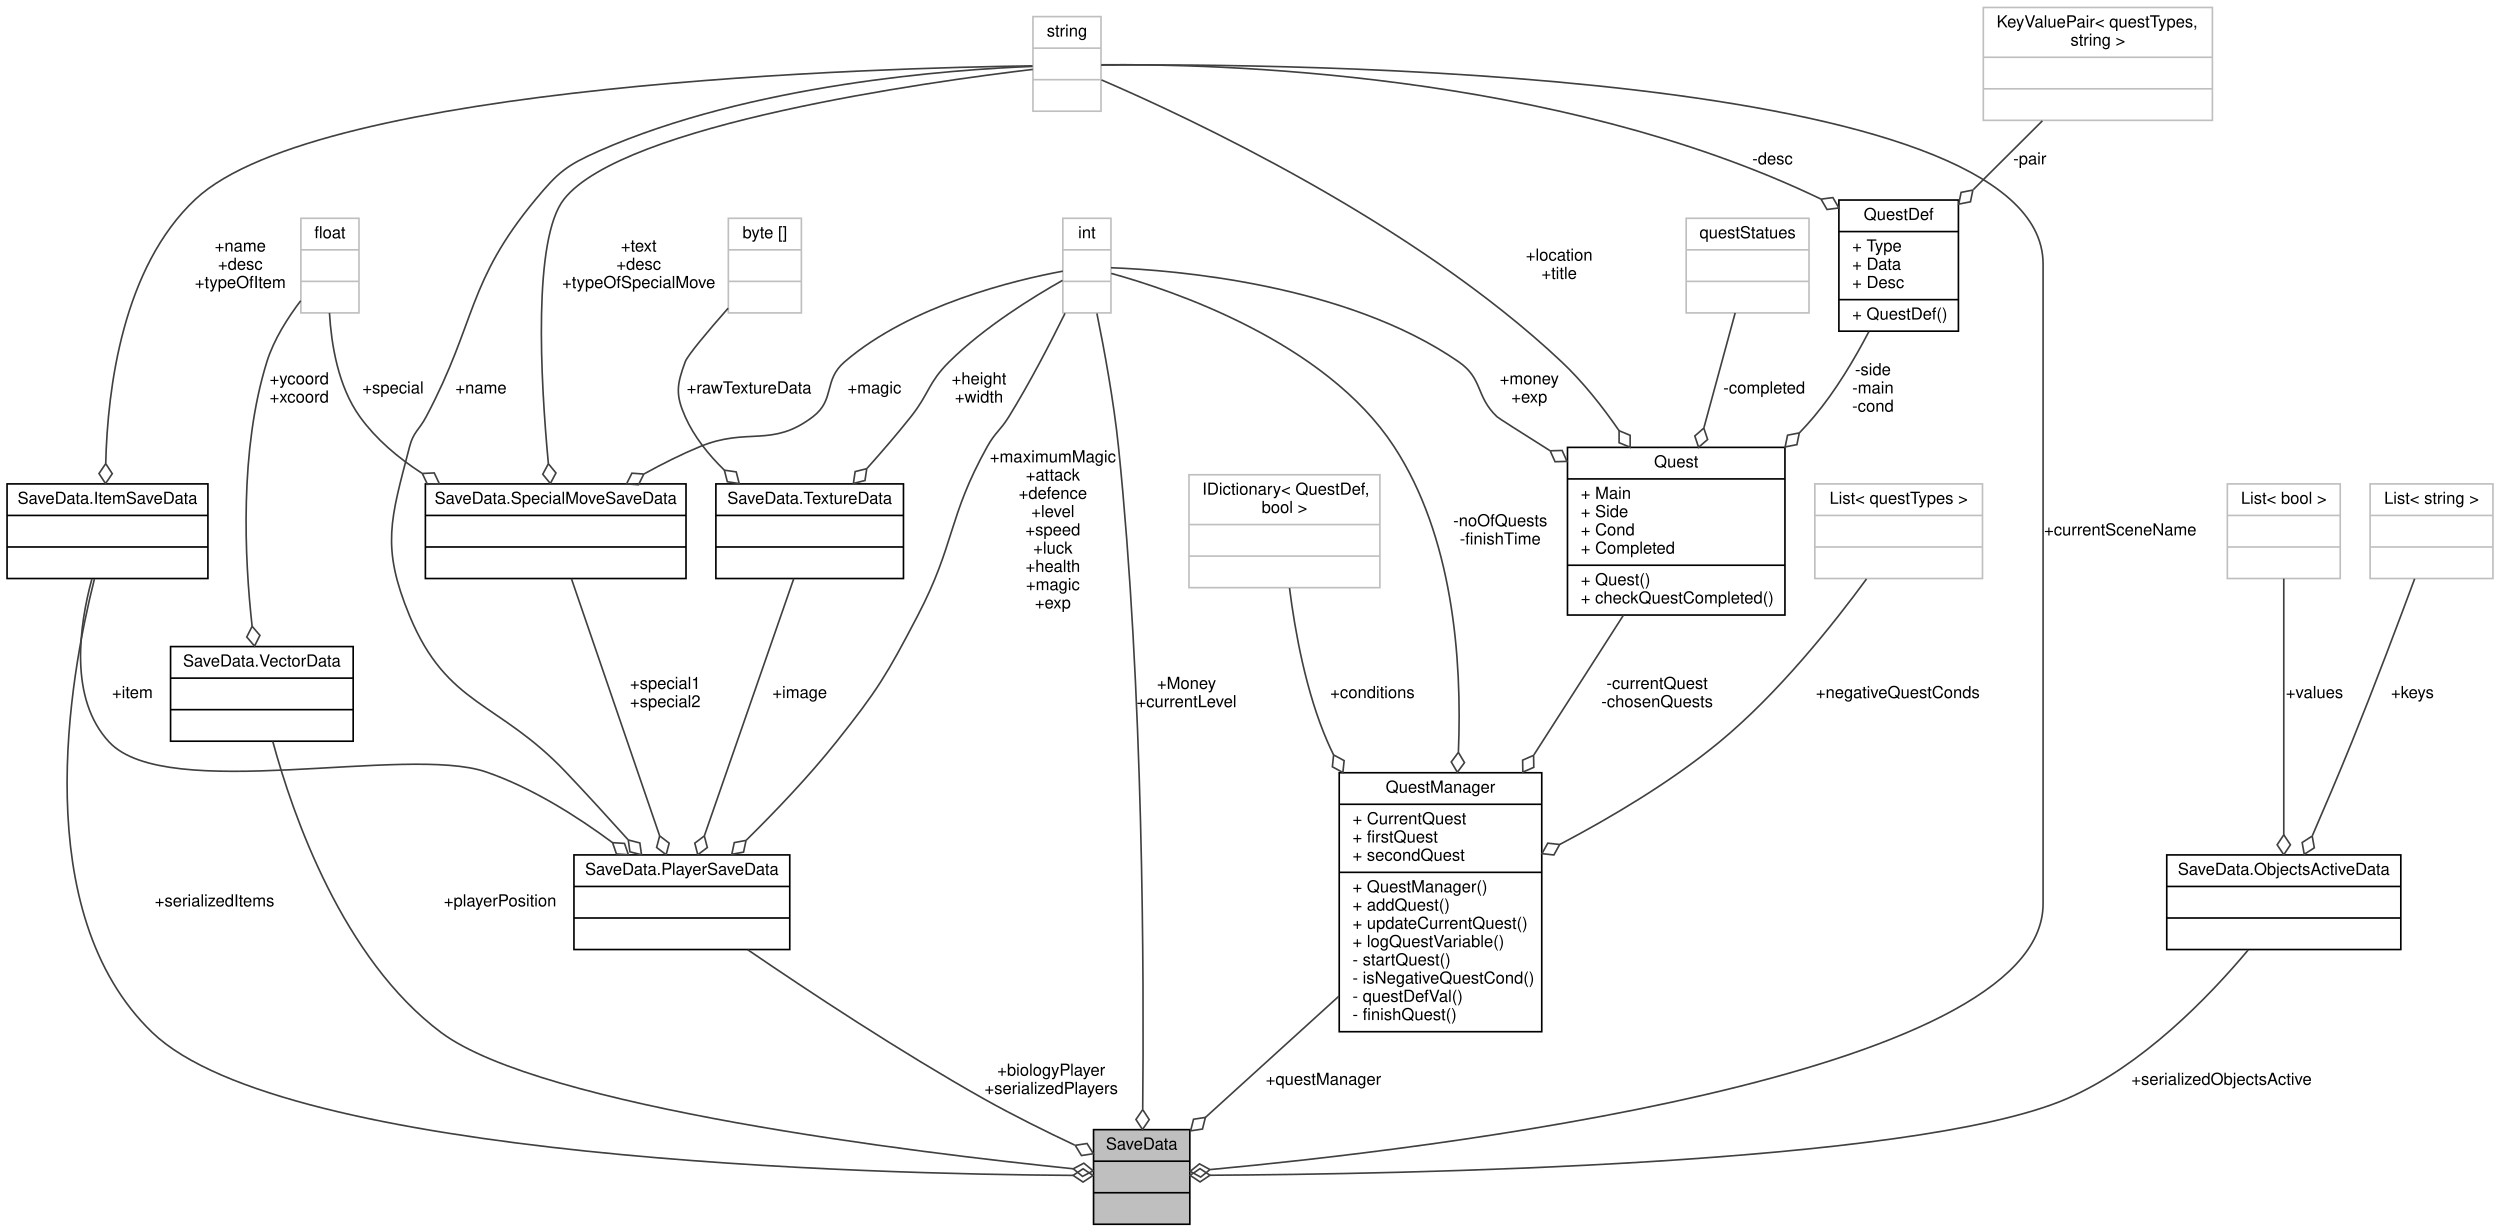
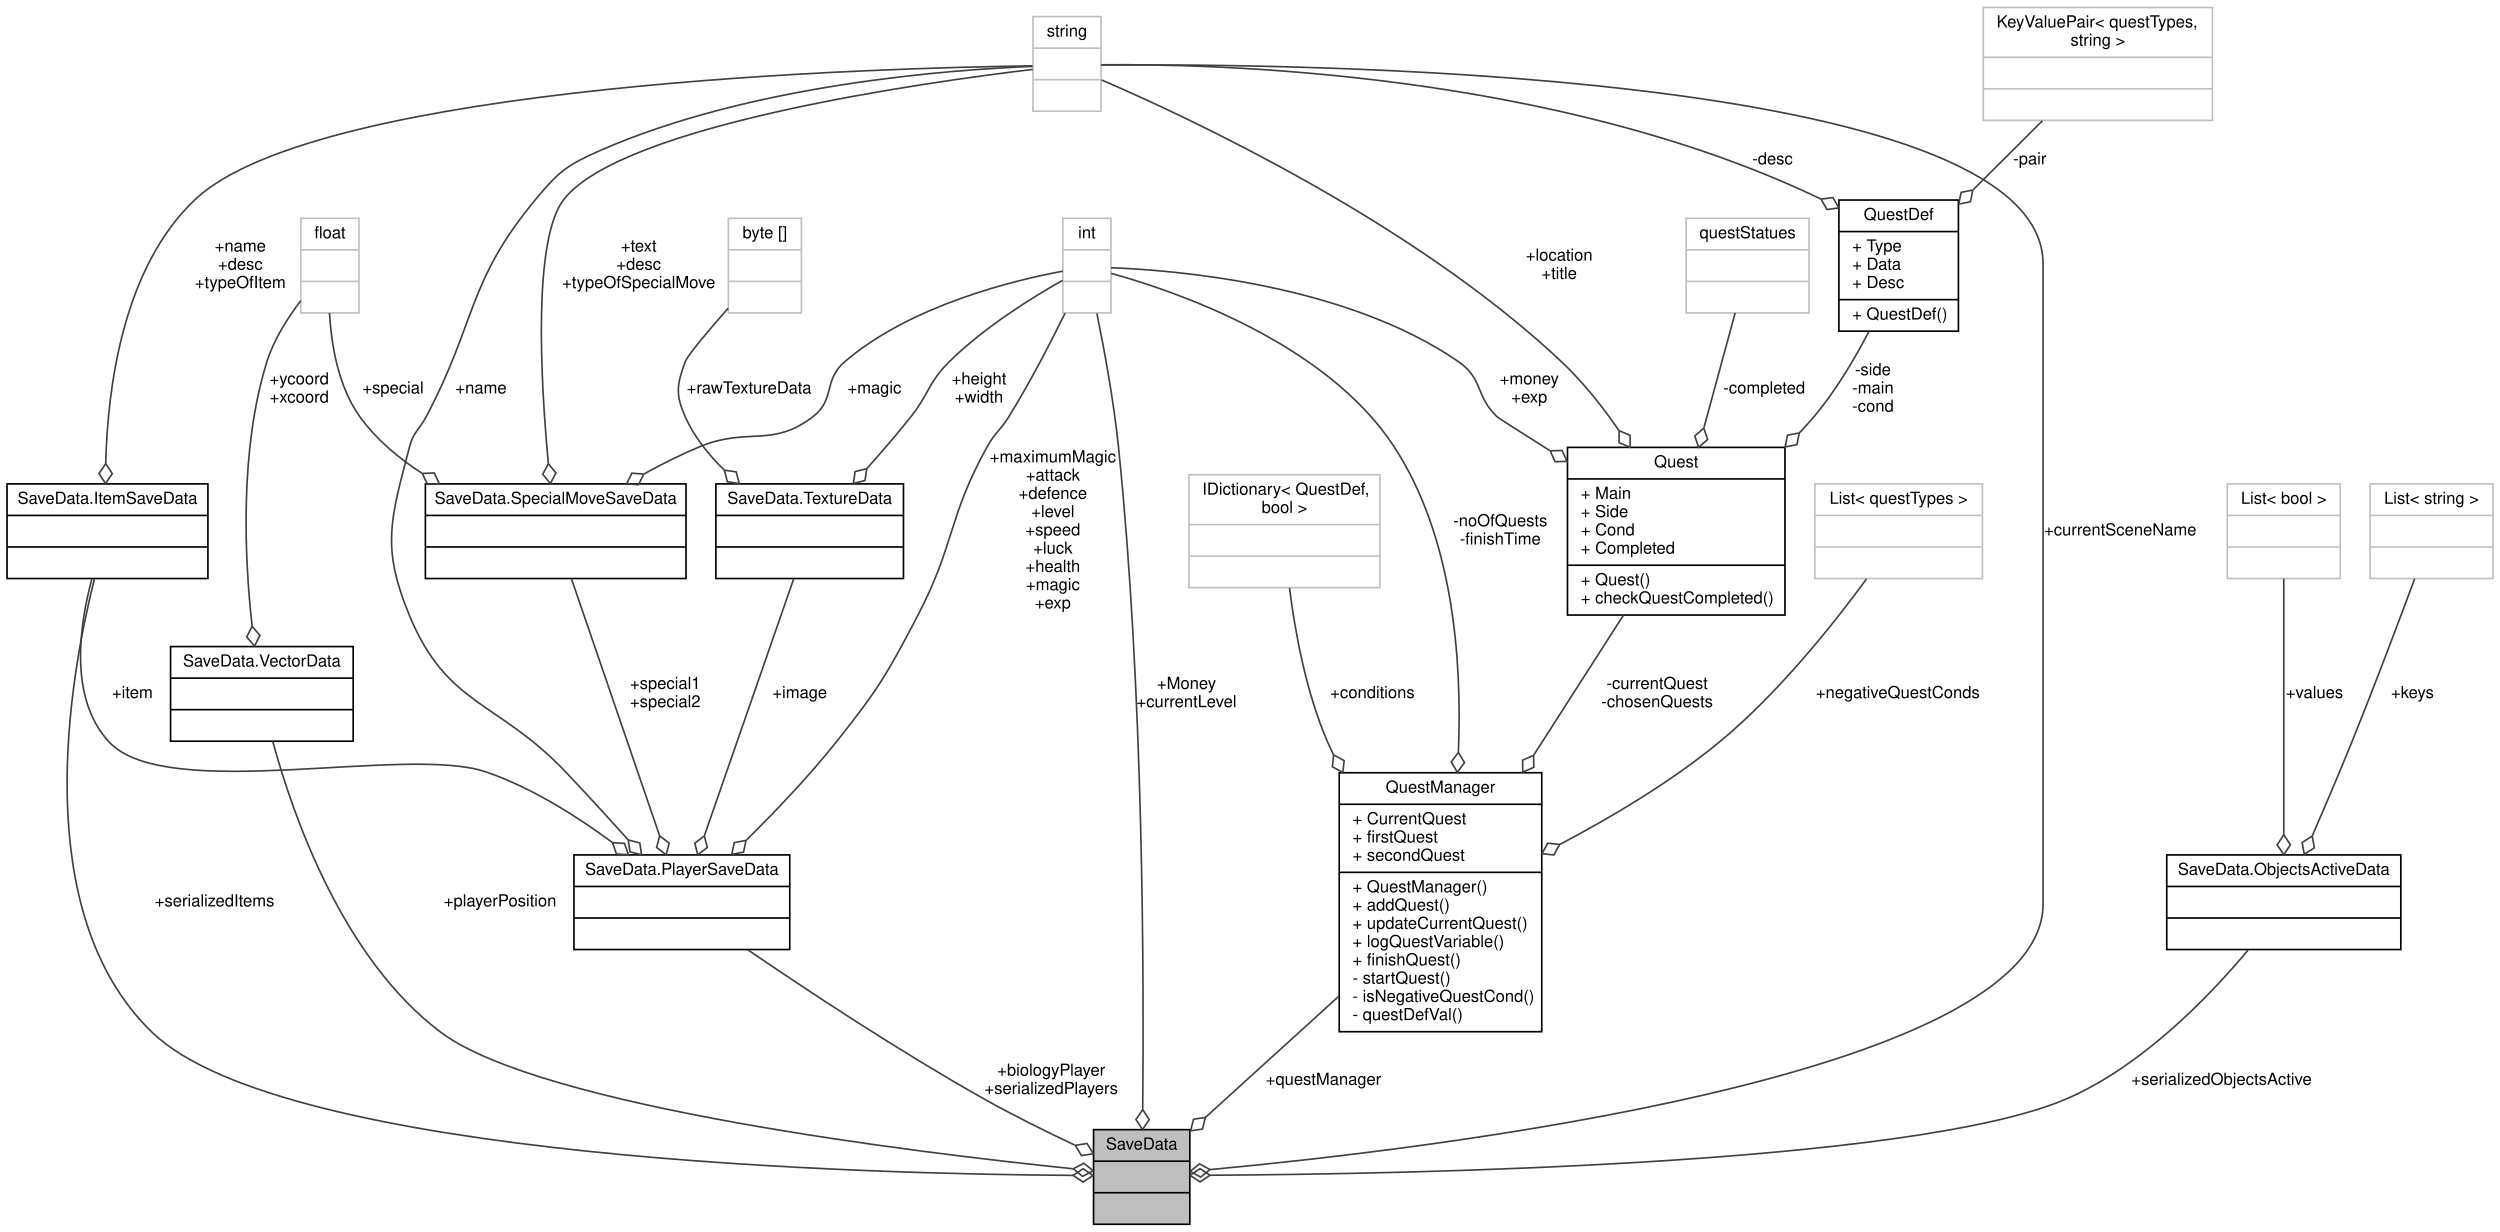
<svg xmlns="http://www.w3.org/2000/svg" xmlns:xlink="http://www.w3.org/1999/xlink" width="1506pt" height="742pt" viewBox="0.00 0.00 1505.50 742.00">
  <g id="graph0" class="graph" transform="scale(1 1) rotate(0) translate(4 738)">
    <g id="node1" class="node">
      <polygon fill="#bfbfbf" stroke="black" points="654.5,-0.5 654.5,-57.5 712.5,-57.5 712.5,-0.5 654.5,-0.5" />
      <text text-anchor="middle" x="683.5" y="-45.5" font-family="Helvetica,sans-Serif" font-size="10.00">SaveData</text>
      <polyline fill="none" stroke="black" points="654.5,-38.5 712.5,-38.5 " />
      <text text-anchor="middle" x="683.5" y="-26.5" font-family="Helvetica,sans-Serif" font-size="10.00"> </text>
      <polyline fill="none" stroke="black" points="654.5,-19.5 712.5,-19.5 " />
      <text text-anchor="middle" x="683.5" y="-7.5" font-family="Helvetica,sans-Serif" font-size="10.00"> </text>
    </g>
    <g id="node2" class="node">
      <g id="a_node2">
        <a xlink:href="class_save_data_1_1_vector_data.html" target="_top" xlink:title="A serialzable class to represent 2D vector information. ">
          <polygon fill="none" stroke="black" points="98.5,-291.5 98.5,-348.5 208.5,-348.5 208.5,-291.5 98.5,-291.5" />
          <text text-anchor="middle" x="153.5" y="-336.5" font-family="Helvetica,sans-Serif" font-size="10.00">SaveData.VectorData</text>
          <polyline fill="none" stroke="black" points="98.5,-329.5 208.5,-329.5 " />
          <text text-anchor="middle" x="153.5" y="-317.5" font-family="Helvetica,sans-Serif" font-size="10.00"> </text>
          <polyline fill="none" stroke="black" points="98.5,-310.5 208.5,-310.5 " />
          <text text-anchor="middle" x="153.5" y="-298.5" font-family="Helvetica,sans-Serif" font-size="10.00"> </text>
        </a>
      </g>
    </g>
    <g id="edge1" class="edge">
      <path fill="none" stroke="#404040" d="M160.061,-291.374C172.114,-246.992 202.167,-160.31 261.5,-116 321.782,-70.981 548.082,-43.596 642.121,-33.941" />
      <polygon fill="none" stroke="#404040" points="642.282,-33.925 647.851,-29.343 654.222,-32.722 648.653,-37.303 642.282,-33.925" />
      <text text-anchor="middle" x="297" y="-192" font-family="Helvetica,sans-Serif" font-size="10.00"> +playerPosition</text>
    </g>
    <g id="node3" class="node">
      <polygon fill="none" stroke="#bfbfbf" points="177,-549.5 177,-606.5 212,-606.5 212,-549.5 177,-549.5" />
      <text text-anchor="middle" x="194.5" y="-594.5" font-family="Helvetica,sans-Serif" font-size="10.00">float</text>
      <polyline fill="none" stroke="#bfbfbf" points="177,-587.5 212,-587.5 " />
      <text text-anchor="middle" x="194.5" y="-575.5" font-family="Helvetica,sans-Serif" font-size="10.00"> </text>
      <polyline fill="none" stroke="#bfbfbf" points="177,-568.5 212,-568.5 " />
      <text text-anchor="middle" x="194.5" y="-556.5" font-family="Helvetica,sans-Serif" font-size="10.00"> </text>
    </g>
    <g id="edge2" class="edge">
      <path fill="none" stroke="#404040" d="M176.911,-556.849C169.067,-546.558 160.668,-533.401 156.5,-520 139.982,-466.892 143.05,-401.895 147.604,-360.955" />
      <polygon fill="none" stroke="#404040" points="147.633,-360.721 144.385,-354.283 149.079,-348.808 152.327,-355.247 147.633,-360.721" />
      <text text-anchor="middle" x="176" y="-506.5" font-family="Helvetica,sans-Serif" font-size="10.00"> +ycoord</text>
      <text text-anchor="middle" x="176" y="-495.5" font-family="Helvetica,sans-Serif" font-size="10.00">+xcoord</text>
    </g>
    <g id="node18" class="node">
      <g id="a_node18">
        <a xlink:href="class_save_data_1_1_special_move_save_data.html" target="_top" xlink:title="A serializable class to represent a SpecialMove. ">
          <polygon fill="none" stroke="black" points="252,-389.5 252,-446.5 409,-446.5 409,-389.5 252,-389.5" />
          <text text-anchor="middle" x="330.5" y="-434.5" font-family="Helvetica,sans-Serif" font-size="10.00">SaveData.SpecialMoveSaveData</text>
          <polyline fill="none" stroke="black" points="252,-427.5 409,-427.5 " />
          <text text-anchor="middle" x="330.5" y="-415.5" font-family="Helvetica,sans-Serif" font-size="10.00"> </text>
          <polyline fill="none" stroke="black" points="252,-408.5 409,-408.5 " />
          <text text-anchor="middle" x="330.5" y="-396.5" font-family="Helvetica,sans-Serif" font-size="10.00"> </text>
        </a>
      </g>
    </g>
    <g id="edge25" class="edge">
      <path fill="none" stroke="#404040" d="M194.224,-549.472C195.326,-530.339 199.489,-505.121 212.5,-487 222.265,-473.399 235.657,-462.12 249.921,-452.918" />
      <polygon fill="none" stroke="#404040" points="250.148,-452.781 253.219,-446.257 260.423,-446.582 257.352,-453.107 250.148,-452.781" />
      <text text-anchor="middle" x="232.5" y="-501" font-family="Helvetica,sans-Serif" font-size="10.00"> +special</text>
    </g>
    <g id="node4" class="node">
      <g id="a_node4">
        <a xlink:href="class_save_data_1_1_objects_active_data.html" target="_top" xlink:title="A serializable class to represent string,bool dictonaries. ">
          <polygon fill="none" stroke="black" points="1301,-166 1301,-223 1442,-223 1442,-166 1301,-166" />
          <text text-anchor="middle" x="1371.5" y="-211" font-family="Helvetica,sans-Serif" font-size="10.00">SaveData.ObjectsActiveData</text>
          <polyline fill="none" stroke="black" points="1301,-204 1442,-204 " />
          <text text-anchor="middle" x="1371.5" y="-192" font-family="Helvetica,sans-Serif" font-size="10.00"> </text>
          <polyline fill="none" stroke="black" points="1301,-185 1442,-185 " />
          <text text-anchor="middle" x="1371.5" y="-173" font-family="Helvetica,sans-Serif" font-size="10.00"> </text>
        </a>
      </g>
    </g>
    <g id="edge3" class="edge">
      <path fill="none" stroke="#404040" d="M1350.09,-165.788C1326.59,-137.692 1286.1,-95.642 1240.5,-76 1147.72,-36.032 837.368,-30.649 724.762,-30.032" />
      <polygon fill="none" stroke="#404040" points="724.648,-30.032 718.631,-34.006 712.648,-29.98 718.665,-26.006 724.648,-30.032" />
      <text text-anchor="middle" x="1334" y="-84.5" font-family="Helvetica,sans-Serif" font-size="10.00"> +serializedObjectsActive</text>
    </g>
    <g id="node5" class="node">
      <polygon fill="none" stroke="#bfbfbf" points="1423.5,-389.5 1423.5,-446.5 1497.5,-446.5 1497.5,-389.5 1423.5,-389.5" />
      <text text-anchor="middle" x="1460.5" y="-434.5" font-family="Helvetica,sans-Serif" font-size="10.00">List&lt; string &gt;</text>
      <polyline fill="none" stroke="#bfbfbf" points="1423.5,-427.5 1497.5,-427.5 " />
      <text text-anchor="middle" x="1460.5" y="-415.5" font-family="Helvetica,sans-Serif" font-size="10.00"> </text>
      <polyline fill="none" stroke="#bfbfbf" points="1423.5,-408.5 1497.5,-408.5 " />
      <text text-anchor="middle" x="1460.5" y="-396.5" font-family="Helvetica,sans-Serif" font-size="10.00"> </text>
    </g>
    <g id="edge4" class="edge">
      <path fill="none" stroke="#404040" d="M1450.34,-389.342C1440.84,-363.727 1426.12,-324.631 1412.5,-291 1404.96,-272.384 1396.23,-251.901 1388.76,-234.695" />
      <polygon fill="none" stroke="#404040" points="1388.62,-234.371 1382.56,-230.468 1383.83,-223.37 1389.89,-227.272 1388.62,-234.371" />
      <text text-anchor="middle" x="1449" y="-317.5" font-family="Helvetica,sans-Serif" font-size="10.00"> +keys</text>
    </g>
    <g id="node6" class="node">
      <polygon fill="none" stroke="#bfbfbf" points="1337.5,-389.5 1337.5,-446.5 1405.5,-446.5 1405.5,-389.5 1337.5,-389.5" />
      <text text-anchor="middle" x="1371.5" y="-434.5" font-family="Helvetica,sans-Serif" font-size="10.00">List&lt; bool &gt;</text>
      <polyline fill="none" stroke="#bfbfbf" points="1337.5,-427.5 1405.5,-427.5 " />
      <text text-anchor="middle" x="1371.5" y="-415.5" font-family="Helvetica,sans-Serif" font-size="10.00"> </text>
      <polyline fill="none" stroke="#bfbfbf" points="1337.5,-408.5 1405.5,-408.5 " />
      <text text-anchor="middle" x="1371.5" y="-396.5" font-family="Helvetica,sans-Serif" font-size="10.00"> </text>
    </g>
    <g id="edge5" class="edge">
      <path fill="none" stroke="#404040" d="M1371.5,-389.395C1371.5,-350.574 1371.5,-279.635 1371.5,-235.169" />
      <polygon fill="none" stroke="#404040" points="1371.5,-235.104 1367.5,-229.104 1371.5,-223.104 1375.5,-229.104 1371.5,-235.104" />
      <text text-anchor="middle" x="1390" y="-317.5" font-family="Helvetica,sans-Serif" font-size="10.00"> +values</text>
    </g>
    <g id="node7" class="node">
      <polygon fill="none" stroke="#bfbfbf" points="618,-671 618,-728 659,-728 659,-671 618,-671" />
      <text text-anchor="middle" x="638.5" y="-716" font-family="Helvetica,sans-Serif" font-size="10.00">string</text>
      <polyline fill="none" stroke="#bfbfbf" points="618,-709 659,-709 " />
      <text text-anchor="middle" x="638.5" y="-697" font-family="Helvetica,sans-Serif" font-size="10.00"> </text>
      <polyline fill="none" stroke="#bfbfbf" points="618,-690 659,-690 " />
      <text text-anchor="middle" x="638.5" y="-678" font-family="Helvetica,sans-Serif" font-size="10.00"> </text>
    </g>
    <g id="edge6" class="edge">
      <path fill="none" stroke="#404040" d="M659.082,-698.796C763.154,-699.752 1226.5,-697.363 1226.5,-579 1226.5,-579 1226.5,-579 1226.5,-193.5 1226.5,-88.799 851.669,-45.214 724.857,-33.465" />
      <polygon fill="none" stroke="#404040" points="724.645,-33.446 718.31,-36.889 712.694,-32.366 719.03,-28.922 724.645,-33.446" />
      <text text-anchor="middle" x="1273" y="-415.5" font-family="Helvetica,sans-Serif" font-size="10.00"> +currentSceneName</text>
    </g>
    <g id="node9" class="node">
      <g id="a_node9">
        <a xlink:href="class_save_data_1_1_item_save_data.html" target="_top" xlink:title="A serializable class to represent an Item. ">
          <polygon fill="none" stroke="black" points="0,-389.5 0,-446.5 121,-446.5 121,-389.5 0,-389.5" />
          <text text-anchor="middle" x="60.5" y="-434.5" font-family="Helvetica,sans-Serif" font-size="10.00">SaveData.ItemSaveData</text>
          <polyline fill="none" stroke="black" points="0,-427.5 121,-427.5 " />
          <text text-anchor="middle" x="60.5" y="-415.5" font-family="Helvetica,sans-Serif" font-size="10.00"> </text>
          <polyline fill="none" stroke="black" points="0,-408.5 121,-408.5 " />
          <text text-anchor="middle" x="60.5" y="-396.5" font-family="Helvetica,sans-Serif" font-size="10.00"> </text>
        </a>
      </g>
    </g>
    <g id="edge9" class="edge">
      <path fill="none" stroke="#404040" d="M617.729,-698.328C529.684,-697.163 188.375,-688.124 113.5,-618 69.704,-576.983 60.553,-504.219 59.445,-458.962" />
      <polygon fill="none" stroke="#404040" points="59.442,-458.697 55.384,-452.737 59.325,-446.698 63.383,-452.658 59.442,-458.697" />
      <text text-anchor="middle" x="140.5" y="-586.5" font-family="Helvetica,sans-Serif" font-size="10.00"> +name</text>
      <text text-anchor="middle" x="140.5" y="-575.5" font-family="Helvetica,sans-Serif" font-size="10.00">+desc</text>
      <text text-anchor="middle" x="140.5" y="-564.5" font-family="Helvetica,sans-Serif" font-size="10.00">+typeOfItem</text>
    </g>
    <g id="node13" class="node">
      <g id="a_node13">
        <a xlink:href="class_quest.html" target="_top" xlink:title="A class to store a whole quest, being a sequence of 3 QuestDefs Also stores a name of the quest...">
          <polygon fill="none" stroke="black" points="940,-367.5 940,-468.5 1071,-468.5 1071,-367.5 940,-367.5" />
          <text text-anchor="middle" x="1005.5" y="-456.5" font-family="Helvetica,sans-Serif" font-size="10.00">Quest</text>
          <polyline fill="none" stroke="black" points="940,-449.5 1071,-449.5 " />
          <text text-anchor="start" x="948" y="-437.5" font-family="Helvetica,sans-Serif" font-size="10.00">+ Main</text>
          <text text-anchor="start" x="948" y="-426.5" font-family="Helvetica,sans-Serif" font-size="10.00">+ Side</text>
          <text text-anchor="start" x="948" y="-415.5" font-family="Helvetica,sans-Serif" font-size="10.00">+ Cond</text>
          <text text-anchor="start" x="948" y="-404.5" font-family="Helvetica,sans-Serif" font-size="10.00">+ Completed</text>
          <polyline fill="none" stroke="black" points="940,-397.5 1071,-397.5 " />
          <text text-anchor="start" x="948" y="-385.5" font-family="Helvetica,sans-Serif" font-size="10.00">+ Quest()</text>
          <text text-anchor="start" x="948" y="-374.5" font-family="Helvetica,sans-Serif" font-size="10.00">+ checkQuestCompleted()</text>
        </a>
      </g>
    </g>
    <g id="edge18" class="edge">
      <path fill="none" stroke="#404040" d="M659.307,-689.839C710.888,-667.62 846.951,-604.36 936.5,-520 949.31,-507.932 961.058,-493.093 971.088,-478.541" />
      <polygon fill="none" stroke="#404040" points="971.092,-478.535 971.093,-471.323 977.749,-468.55 977.749,-475.762 971.092,-478.535" />
      <text text-anchor="middle" x="935" y="-581" font-family="Helvetica,sans-Serif" font-size="10.00"> +location</text>
      <text text-anchor="middle" x="935" y="-570" font-family="Helvetica,sans-Serif" font-size="10.00">+title</text>
    </g>
    <g id="node14" class="node">
      <g id="a_node14">
        <a xlink:href="class_quest_def.html" target="_top" xlink:title="Class defining one quest condition (part of a sequence of 3 in Quest) ">
          <polygon fill="none" stroke="black" points="1103.5,-538.5 1103.5,-617.5 1175.5,-617.5 1175.5,-538.5 1103.5,-538.5" />
          <text text-anchor="middle" x="1139.5" y="-605.5" font-family="Helvetica,sans-Serif" font-size="10.00">QuestDef</text>
          <polyline fill="none" stroke="black" points="1103.5,-598.5 1175.5,-598.5 " />
          <text text-anchor="start" x="1111.5" y="-586.5" font-family="Helvetica,sans-Serif" font-size="10.00">+ Type</text>
          <text text-anchor="start" x="1111.5" y="-575.5" font-family="Helvetica,sans-Serif" font-size="10.00">+ Data</text>
          <text text-anchor="start" x="1111.5" y="-564.5" font-family="Helvetica,sans-Serif" font-size="10.00">+ Desc</text>
          <polyline fill="none" stroke="black" points="1103.5,-557.5 1175.5,-557.5 " />
          <text text-anchor="start" x="1111.5" y="-545.5" font-family="Helvetica,sans-Serif" font-size="10.00">+ QuestDef()</text>
        </a>
      </g>
    </g>
    <g id="edge17" class="edge">
      <path fill="none" stroke="#404040" d="M659.358,-698.967C724.94,-699.621 931.653,-695.434 1092.48,-618.17" />
      <polygon fill="none" stroke="#404040" points="1092.73,-618.045 1096.33,-611.801 1103.49,-612.728 1099.88,-618.973 1092.73,-618.045" />
      <text text-anchor="middle" x="1063.5" y="-639" font-family="Helvetica,sans-Serif" font-size="10.00"> -desc</text>
    </g>
    <g id="node17" class="node">
      <g id="a_node17">
        <a xlink:href="class_save_data_1_1_player_save_data.html" target="_top" xlink:title="A serialzable class to represent a Player. ">
          <polygon fill="none" stroke="black" points="341.5,-166 341.5,-223 471.5,-223 471.5,-166 341.5,-166" />
          <text text-anchor="middle" x="406.5" y="-211" font-family="Helvetica,sans-Serif" font-size="10.00">SaveData.PlayerSaveData</text>
          <polyline fill="none" stroke="black" points="341.5,-204 471.5,-204 " />
          <text text-anchor="middle" x="406.5" y="-192" font-family="Helvetica,sans-Serif" font-size="10.00"> </text>
          <polyline fill="none" stroke="black" points="341.5,-185 471.5,-185 " />
          <text text-anchor="middle" x="406.5" y="-173" font-family="Helvetica,sans-Serif" font-size="10.00"> </text>
        </a>
      </g>
    </g>
    <g id="edge22" class="edge">
      <path fill="none" stroke="#404040" d="M617.713,-697.991C569.658,-696.128 447.992,-687.447 356.5,-647 337.069,-638.41 332.069,-634.347 318.5,-618 276.86,-567.836 283.003,-544.618 252.5,-487 248.218,-478.912 244.796,-477.859 242.5,-469 231.129,-425.116 225.152,-408.883 242.5,-367 265.11,-312.415 295.797,-315.825 336.5,-273 348.963,-259.887 362.345,-245.222 374.037,-232.207" />
      <polygon fill="none" stroke="#404040" points="374.212,-232.011 375.232,-224.873 382.214,-223.068 381.194,-230.207 374.212,-232.011" />
      <text text-anchor="middle" x="285.5" y="-501" font-family="Helvetica,sans-Serif" font-size="10.00"> +name</text>
    </g>
    <g id="edge24" class="edge">
      <path fill="none" stroke="#404040" d="M617.892,-696.197C555.581,-688.775 371.243,-663.29 335.5,-618 316.75,-594.241 321.317,-509.835 326.071,-458.894" />
      <polygon fill="none" stroke="#404040" points="326.094,-458.664 322.701,-452.301 327.27,-446.722 330.663,-453.085 326.094,-458.664" />
      <text text-anchor="middle" x="380.5" y="-586.5" font-family="Helvetica,sans-Serif" font-size="10.00"> +text</text>
      <text text-anchor="middle" x="380.5" y="-575.5" font-family="Helvetica,sans-Serif" font-size="10.00">+desc</text>
      <text text-anchor="middle" x="380.5" y="-564.5" font-family="Helvetica,sans-Serif" font-size="10.00">+typeOfSpecialMove</text>
    </g>
    <g id="node8" class="node">
      <polygon fill="none" stroke="#bfbfbf" points="636,-549.5 636,-606.5 665,-606.5 665,-549.5 636,-549.5" />
      <text text-anchor="middle" x="650.5" y="-594.5" font-family="Helvetica,sans-Serif" font-size="10.00">int</text>
      <polyline fill="none" stroke="#bfbfbf" points="636,-587.5 665,-587.5 " />
      <text text-anchor="middle" x="650.5" y="-575.5" font-family="Helvetica,sans-Serif" font-size="10.00"> </text>
      <polyline fill="none" stroke="#bfbfbf" points="636,-568.5 665,-568.5 " />
      <text text-anchor="middle" x="650.5" y="-556.5" font-family="Helvetica,sans-Serif" font-size="10.00"> </text>
    </g>
    <g id="edge7" class="edge">
      <path fill="none" stroke="#404040" d="M656.518,-549.182C660.943,-527.46 666.661,-496.459 669.5,-469 684.64,-322.549 684.906,-147.287 684.122,-69.981" />
      <polygon fill="none" stroke="#404040" points="684.118,-69.572 680.048,-63.619 683.978,-57.573 688.048,-63.526 684.118,-69.572" />
      <text text-anchor="middle" x="710.5" y="-323" font-family="Helvetica,sans-Serif" font-size="10.00"> +Money</text>
      <text text-anchor="middle" x="710.5" y="-312" font-family="Helvetica,sans-Serif" font-size="10.00">+currentLevel</text>
    </g>
    <g id="node10" class="node">
      <g id="a_node10">
        <a xlink:href="class_quest_manager.html" target="_top" xlink:title="A class to manage the tracking and completion of quests ">
          <polygon fill="none" stroke="black" points="802.5,-116.5 802.5,-272.5 924.5,-272.5 924.5,-116.5 802.5,-116.5" />
          <text text-anchor="middle" x="863.5" y="-260.5" font-family="Helvetica,sans-Serif" font-size="10.00">QuestManager</text>
          <polyline fill="none" stroke="black" points="802.5,-253.5 924.5,-253.5 " />
          <text text-anchor="start" x="810.5" y="-241.5" font-family="Helvetica,sans-Serif" font-size="10.00">+ CurrentQuest</text>
          <text text-anchor="start" x="810.5" y="-230.5" font-family="Helvetica,sans-Serif" font-size="10.00">+ firstQuest</text>
          <text text-anchor="start" x="810.5" y="-219.5" font-family="Helvetica,sans-Serif" font-size="10.00">+ secondQuest</text>
          <polyline fill="none" stroke="black" points="802.5,-212.5 924.5,-212.5 " />
          <text text-anchor="start" x="810.5" y="-200.5" font-family="Helvetica,sans-Serif" font-size="10.00">+ QuestManager()</text>
          <text text-anchor="start" x="810.5" y="-189.5" font-family="Helvetica,sans-Serif" font-size="10.00">+ addQuest()</text>
          <text text-anchor="start" x="810.5" y="-178.5" font-family="Helvetica,sans-Serif" font-size="10.00">+ updateCurrentQuest()</text>
          <text text-anchor="start" x="810.5" y="-167.5" font-family="Helvetica,sans-Serif" font-size="10.00">+ logQuestVariable()</text>
-           <text text-anchor="start" x="810.5" y="-156.5" font-family="Helvetica,sans-Serif" font-size="10.00">- startQuest()</text>
-           <text text-anchor="start" x="810.5" y="-145.5" font-family="Helvetica,sans-Serif" font-size="10.00">- isNegativeQuestCond()</text>
-           <text text-anchor="start" x="810.5" y="-134.5" font-family="Helvetica,sans-Serif" font-size="10.00">- questDefVal()</text>
-           <text text-anchor="start" x="810.5" y="-123.5" font-family="Helvetica,sans-Serif" font-size="10.00">- finishQuest()</text>
+           <text text-anchor="start" x="810.5" y="-156.5" font-family="Helvetica,sans-Serif" font-size="10.00">+ finishQuest()</text>
+           <text text-anchor="start" x="810.5" y="-145.5" font-family="Helvetica,sans-Serif" font-size="10.00">- startQuest()</text>
+           <text text-anchor="start" x="810.5" y="-134.5" font-family="Helvetica,sans-Serif" font-size="10.00">- isNegativeQuestCond()</text>
+           <text text-anchor="start" x="810.5" y="-123.5" font-family="Helvetica,sans-Serif" font-size="10.00">- questDefVal()</text>
        </a>
      </g>
    </g>
    <g id="edge13" class="edge">
      <path fill="none" stroke="#404040" d="M665.158,-573.301C701.151,-563.375 793.969,-532.492 835.5,-469 870.735,-415.133 876.618,-342.123 874.295,-285.086" />
      <polygon fill="none" stroke="#404040" points="874.28,-284.787 869.975,-279.002 873.66,-272.803 877.964,-278.588 874.28,-284.787" />
      <text text-anchor="middle" x="899.5" y="-421" font-family="Helvetica,sans-Serif" font-size="10.00"> -noOfQuests</text>
      <text text-anchor="middle" x="899.5" y="-410" font-family="Helvetica,sans-Serif" font-size="10.00">-finishTime</text>
    </g>
    <g id="edge20" class="edge">
      <path fill="none" stroke="#404040" d="M665.019,-576.712C702.908,-575.291 806.539,-567.06 874.5,-520 889.198,-509.823 884.567,-499.342 897.5,-487 898.4,-486.141 911.976,-477.506 929.218,-466.66" />
      <polygon fill="none" stroke="#404040" points="929.564,-466.443 932.517,-459.865 939.725,-460.061 936.772,-466.639 929.564,-466.443" />
      <text text-anchor="middle" x="917" y="-506.5" font-family="Helvetica,sans-Serif" font-size="10.00"> +money</text>
      <text text-anchor="middle" x="917" y="-495.5" font-family="Helvetica,sans-Serif" font-size="10.00">+exp</text>
    </g>
    <g id="edge30" class="edge">
      <path fill="none" stroke="#404040" d="M637.308,-549.256C628.393,-531.166 616.007,-507.245 603.5,-487 598.314,-478.605 595.301,-477.622 590.5,-469 566.65,-426.166 571.21,-410.449 548.5,-367 529.883,-331.382 524.533,-322.442 499.5,-291 483.051,-270.34 462.789,-249.124 445.38,-231.952" />
      <polygon fill="none" stroke="#404040" points="445.165,-231.742 438.076,-230.418 436.572,-223.365 443.661,-224.689 445.165,-231.742" />
      <text text-anchor="middle" x="630" y="-459.5" font-family="Helvetica,sans-Serif" font-size="10.00"> +maximumMagic</text>
      <text text-anchor="middle" x="630" y="-448.5" font-family="Helvetica,sans-Serif" font-size="10.00">+attack</text>
      <text text-anchor="middle" x="630" y="-437.5" font-family="Helvetica,sans-Serif" font-size="10.00">+defence</text>
      <text text-anchor="middle" x="630" y="-426.5" font-family="Helvetica,sans-Serif" font-size="10.00">+level</text>
      <text text-anchor="middle" x="630" y="-415.5" font-family="Helvetica,sans-Serif" font-size="10.00">+speed</text>
      <text text-anchor="middle" x="630" y="-404.5" font-family="Helvetica,sans-Serif" font-size="10.00">+luck</text>
      <text text-anchor="middle" x="630" y="-393.5" font-family="Helvetica,sans-Serif" font-size="10.00">+health</text>
      <text text-anchor="middle" x="630" y="-382.5" font-family="Helvetica,sans-Serif" font-size="10.00">+magic</text>
      <text text-anchor="middle" x="630" y="-371.5" font-family="Helvetica,sans-Serif" font-size="10.00">+exp</text>
    </g>
    <g id="edge26" class="edge">
      <path fill="none" stroke="#404040" d="M636,-574.646C607.731,-569.407 544.522,-554.421 504.5,-520 491.669,-508.965 498.936,-497.29 485.5,-487 460.68,-467.991 446.413,-480.892 417.5,-469 406.262,-464.378 394.69,-458.563 383.799,-452.548" />
      <polygon fill="none" stroke="#404040" points="383.604,-452.437 376.411,-452.947 373.174,-446.503 380.367,-445.993 383.604,-452.437" />
      <text text-anchor="middle" x="522.5" y="-501" font-family="Helvetica,sans-Serif" font-size="10.00"> +magic</text>
    </g>
    <g id="node19" class="node">
      <g id="a_node19">
        <a xlink:href="class_save_data_1_1_texture_data.html" target="_top" xlink:title="A serializable class for holding textures. ">
          <polygon fill="none" stroke="black" points="427,-389.5 427,-446.5 540,-446.5 540,-389.5 427,-389.5" />
          <text text-anchor="middle" x="483.5" y="-434.5" font-family="Helvetica,sans-Serif" font-size="10.00">SaveData.TextureData</text>
          <polyline fill="none" stroke="black" points="427,-427.5 540,-427.5 " />
          <text text-anchor="middle" x="483.5" y="-415.5" font-family="Helvetica,sans-Serif" font-size="10.00"> </text>
          <polyline fill="none" stroke="black" points="427,-408.5 540,-408.5 " />
          <text text-anchor="middle" x="483.5" y="-396.5" font-family="Helvetica,sans-Serif" font-size="10.00"> </text>
        </a>
      </g>
    </g>
    <g id="edge28" class="edge">
      <path fill="none" stroke="#404040" d="M635.831,-569.113C618.268,-559.205 588.585,-540.94 567.5,-520 554.815,-507.402 555.601,-501.013 544.5,-487 536.291,-476.637 526.96,-465.813 518.109,-455.927" />
      <polygon fill="none" stroke="#404040" points="517.879,-455.673 510.886,-453.913 509.821,-446.781 516.814,-448.541 517.879,-455.673" />
      <text text-anchor="middle" x="585.5" y="-506.5" font-family="Helvetica,sans-Serif" font-size="10.00"> +height</text>
      <text text-anchor="middle" x="585.5" y="-495.5" font-family="Helvetica,sans-Serif" font-size="10.00">+width</text>
    </g>
    <g id="edge8" class="edge">
      <path fill="none" stroke="#404040" d="M52.617,-389.196C37.557,-329.412 12.459,-188.217 87.5,-116 166.982,-39.509 520.43,-30.687 642.148,-29.948" />
      <polygon fill="none" stroke="#404040" points="642.178,-29.948 648.161,-25.923 654.178,-29.897 648.195,-33.922 642.178,-29.948" />
      <text text-anchor="middle" x="125" y="-192" font-family="Helvetica,sans-Serif" font-size="10.00"> +serializedItems</text>
    </g>
    <g id="edge31" class="edge">
      <path fill="none" stroke="#404040" d="M51.108,-389.265C43.401,-360.772 37.274,-317.015 61.5,-291 95.986,-253.968 240.63,-289.404 288.5,-273 315.922,-263.603 343.192,-246.348 364.597,-230.5" />
      <polygon fill="none" stroke="#404040" points="364.754,-230.381 367.107,-223.564 374.304,-223.114 371.951,-229.931 364.754,-230.381" />
      <text text-anchor="middle" x="75.5" y="-317.5" font-family="Helvetica,sans-Serif" font-size="10.00"> +item</text>
    </g>
    <g id="edge10" class="edge">
      <path fill="none" stroke="#404040" d="M802.309,-137.918C775.676,-113.727 745.281,-86.118 721.902,-64.882" />
      <polygon fill="none" stroke="#404040" points="721.87,-64.853 714.739,-63.779 712.987,-56.784 720.118,-57.858 721.87,-64.853" />
      <text text-anchor="middle" x="793" y="-84.5" font-family="Helvetica,sans-Serif" font-size="10.00"> +questManager</text>
    </g>
    <g id="node11" class="node">
      <polygon fill="none" stroke="#bfbfbf" points="1089,-389.5 1089,-446.5 1190,-446.5 1190,-389.5 1089,-389.5" />
      <text text-anchor="middle" x="1139.5" y="-434.5" font-family="Helvetica,sans-Serif" font-size="10.00">List&lt; questTypes &gt;</text>
      <polyline fill="none" stroke="#bfbfbf" points="1089,-427.5 1190,-427.5 " />
      <text text-anchor="middle" x="1139.5" y="-415.5" font-family="Helvetica,sans-Serif" font-size="10.00"> </text>
      <polyline fill="none" stroke="#bfbfbf" points="1089,-408.5 1190,-408.5 " />
      <text text-anchor="middle" x="1139.5" y="-396.5" font-family="Helvetica,sans-Serif" font-size="10.00"> </text>
    </g>
    <g id="edge11" class="edge">
      <path fill="none" stroke="#404040" d="M1120.15,-389.249C1100.15,-361.952 1066.96,-320.235 1031.5,-291 1002.44,-267.039 966.56,-245.728 935.43,-229.35" />
      <polygon fill="none" stroke="#404040" points="935.294,-229.28 928.127,-230.076 924.635,-223.767 931.802,-222.97 935.294,-229.28" />
      <text text-anchor="middle" x="1139" y="-317.5" font-family="Helvetica,sans-Serif" font-size="10.00"> +negativeQuestConds</text>
    </g>
    <g id="node12" class="node">
      <polygon fill="none" stroke="#bfbfbf" points="712,-384 712,-452 827,-452 827,-384 712,-384" />
      <text text-anchor="start" x="720" y="-440" font-family="Helvetica,sans-Serif" font-size="10.00">IDictionary&lt; QuestDef,</text>
      <text text-anchor="middle" x="769.5" y="-429" font-family="Helvetica,sans-Serif" font-size="10.00"> bool &gt;</text>
      <polyline fill="none" stroke="#bfbfbf" points="712,-422 827,-422 " />
      <text text-anchor="middle" x="769.5" y="-410" font-family="Helvetica,sans-Serif" font-size="10.00"> </text>
      <polyline fill="none" stroke="#bfbfbf" points="712,-403 827,-403 " />
      <text text-anchor="middle" x="769.5" y="-391" font-family="Helvetica,sans-Serif" font-size="10.00"> </text>
    </g>
    <g id="edge12" class="edge">
      <path fill="none" stroke="#404040" d="M772.557,-383.759C775.844,-357.672 782.467,-320.893 795.5,-291 796.59,-288.499 797.753,-285.998 798.978,-283.503" />
      <polygon fill="none" stroke="#404040" points="799.112,-283.248 798.372,-276.075 804.709,-272.633 805.449,-279.806 799.112,-283.248" />
      <text text-anchor="middle" x="822.5" y="-317.5" font-family="Helvetica,sans-Serif" font-size="10.00"> +conditions</text>
    </g>
    <g id="edge14" class="edge">
      <path fill="none" stroke="#404040" d="M973.632,-367.291C957.756,-342.526 938.084,-311.84 919.777,-283.284" />
      <polygon fill="none" stroke="#404040" points="919.58,-282.977 912.975,-280.085 913.104,-272.875 919.71,-275.768 919.58,-282.977" />
      <text text-anchor="middle" x="994" y="-323" font-family="Helvetica,sans-Serif" font-size="10.00"> -currentQuest</text>
      <text text-anchor="middle" x="994" y="-312" font-family="Helvetica,sans-Serif" font-size="10.00">-chosenQuests</text>
    </g>
    <g id="edge15" class="edge">
      <path fill="none" stroke="#404040" d="M1121.54,-538.21C1112.84,-521.534 1101.46,-502.385 1088.5,-487 1085.78,-483.768 1082.89,-480.574 1079.88,-477.438" />
      <polygon fill="none" stroke="#404040" points="1079.65,-477.212 1072.57,-475.831 1071.12,-468.766 1078.2,-470.148 1079.65,-477.212" />
      <text text-anchor="middle" x="1124" y="-512" font-family="Helvetica,sans-Serif" font-size="10.00"> -side</text>
      <text text-anchor="middle" x="1124" y="-501" font-family="Helvetica,sans-Serif" font-size="10.00">-main</text>
      <text text-anchor="middle" x="1124" y="-490" font-family="Helvetica,sans-Serif" font-size="10.00">-cond</text>
    </g>
    <g id="node15" class="node">
      <polygon fill="none" stroke="#bfbfbf" points="1190.5,-665.5 1190.5,-733.5 1328.5,-733.5 1328.5,-665.5 1190.5,-665.5" />
      <text text-anchor="start" x="1198.5" y="-721.5" font-family="Helvetica,sans-Serif" font-size="10.00">KeyValuePair&lt; questTypes,</text>
      <text text-anchor="middle" x="1259.5" y="-710.5" font-family="Helvetica,sans-Serif" font-size="10.00"> string &gt;</text>
      <polyline fill="none" stroke="#bfbfbf" points="1190.5,-703.5 1328.5,-703.5 " />
      <text text-anchor="middle" x="1259.5" y="-691.5" font-family="Helvetica,sans-Serif" font-size="10.00"> </text>
      <polyline fill="none" stroke="#bfbfbf" points="1190.5,-684.5 1328.5,-684.5 " />
      <text text-anchor="middle" x="1259.5" y="-672.5" font-family="Helvetica,sans-Serif" font-size="10.00"> </text>
    </g>
    <g id="edge16" class="edge">
      <path fill="none" stroke="#404040" d="M1226.07,-665.213C1213.22,-652.409 1198.32,-637.575 1184.55,-623.858" />
      <polygon fill="none" stroke="#404040" points="1184.19,-623.506 1177.12,-622.107 1175.69,-615.039 1182.76,-616.438 1184.19,-623.506" />
      <text text-anchor="middle" x="1218.5" y="-639" font-family="Helvetica,sans-Serif" font-size="10.00"> -pair</text>
    </g>
    <g id="node16" class="node">
      <polygon fill="none" stroke="#bfbfbf" points="1011.5,-549.5 1011.5,-606.5 1085.5,-606.5 1085.5,-549.5 1011.5,-549.5" />
      <text text-anchor="middle" x="1048.5" y="-594.5" font-family="Helvetica,sans-Serif" font-size="10.00">questStatues</text>
      <polyline fill="none" stroke="#bfbfbf" points="1011.5,-587.5 1085.5,-587.5 " />
      <text text-anchor="middle" x="1048.5" y="-575.5" font-family="Helvetica,sans-Serif" font-size="10.00"> </text>
      <polyline fill="none" stroke="#bfbfbf" points="1011.5,-568.5 1085.5,-568.5 " />
      <text text-anchor="middle" x="1048.5" y="-556.5" font-family="Helvetica,sans-Serif" font-size="10.00"> </text>
    </g>
    <g id="edge19" class="edge">
      <path fill="none" stroke="#404040" d="M1041.01,-549.479C1035.82,-530.418 1028.71,-504.277 1022.21,-480.397" />
      <polygon fill="none" stroke="#404040" points="1022.13,-480.11 1016.7,-475.371 1018.98,-468.532 1024.42,-473.271 1022.13,-480.11" />
      <text text-anchor="middle" x="1058.5" y="-501" font-family="Helvetica,sans-Serif" font-size="10.00"> -completed</text>
    </g>
    <g id="edge21" class="edge">
      <path fill="none" stroke="#404040" d="M446.109,-165.921C482.405,-141.137 538.011,-104.381 588.5,-76 606.021,-66.151 625.969,-56.297 643.046,-48.25" />
      <polygon fill="none" stroke="#404040" points="643.466,-48.055 647.218,-41.896 654.346,-42.991 650.594,-49.149 643.466,-48.055" />
      <text text-anchor="middle" x="629" y="-90" font-family="Helvetica,sans-Serif" font-size="10.00"> +biologyPlayer</text>
      <text text-anchor="middle" x="629" y="-79" font-family="Helvetica,sans-Serif" font-size="10.00">+serializedPlayers</text>
    </g>
    <g id="edge23" class="edge">
      <path fill="none" stroke="#404040" d="M339.972,-389.395C353.349,-350.408 377.841,-279.027 393.085,-234.599" />
      <polygon fill="none" stroke="#404040" points="393.134,-234.455 391.298,-227.481 397.029,-223.104 398.865,-230.078 393.134,-234.455" />
      <text text-anchor="middle" x="396.5" y="-323" font-family="Helvetica,sans-Serif" font-size="10.00"> +special1</text>
      <text text-anchor="middle" x="396.5" y="-312" font-family="Helvetica,sans-Serif" font-size="10.00">+special2</text>
    </g>
    <g id="edge27" class="edge">
      <path fill="none" stroke="#404040" d="M473.904,-389.395C460.351,-350.408 435.536,-279.027 420.092,-234.599" />
      <polygon fill="none" stroke="#404040" points="420.036,-234.439 414.288,-230.085 416.096,-223.104 421.844,-227.458 420.036,-234.439" />
      <text text-anchor="middle" x="477.5" y="-317.5" font-family="Helvetica,sans-Serif" font-size="10.00"> +image</text>
    </g>
    <g id="node20" class="node">
      <polygon fill="none" stroke="#bfbfbf" points="434.5,-549.5 434.5,-606.5 478.5,-606.5 478.5,-549.5 434.5,-549.5" />
      <text text-anchor="middle" x="456.5" y="-594.5" font-family="Helvetica,sans-Serif" font-size="10.00">byte []</text>
      <polyline fill="none" stroke="#bfbfbf" points="434.5,-587.5 478.5,-587.5 " />
      <text text-anchor="middle" x="456.5" y="-575.5" font-family="Helvetica,sans-Serif" font-size="10.00"> </text>
      <polyline fill="none" stroke="#bfbfbf" points="434.5,-568.5 478.5,-568.5 " />
      <text text-anchor="middle" x="456.5" y="-556.5" font-family="Helvetica,sans-Serif" font-size="10.00"> </text>
    </g>
    <g id="edge29" class="edge">
      <path fill="none" stroke="#404040" d="M434.383,-552.349C422.488,-538.813 409.953,-523.98 408.5,-520 403.472,-506.222 402.558,-500.409 408.5,-487 413.843,-474.943 422.497,-464.113 432.062,-454.825" />
      <polygon fill="none" stroke="#404040" points="432.119,-454.773 433.898,-447.785 441.033,-446.739 439.254,-453.727 432.119,-454.773" />
      <text text-anchor="middle" x="447" y="-501" font-family="Helvetica,sans-Serif" font-size="10.00"> +rawTextureData</text>
    </g>
  </g>
</svg>
